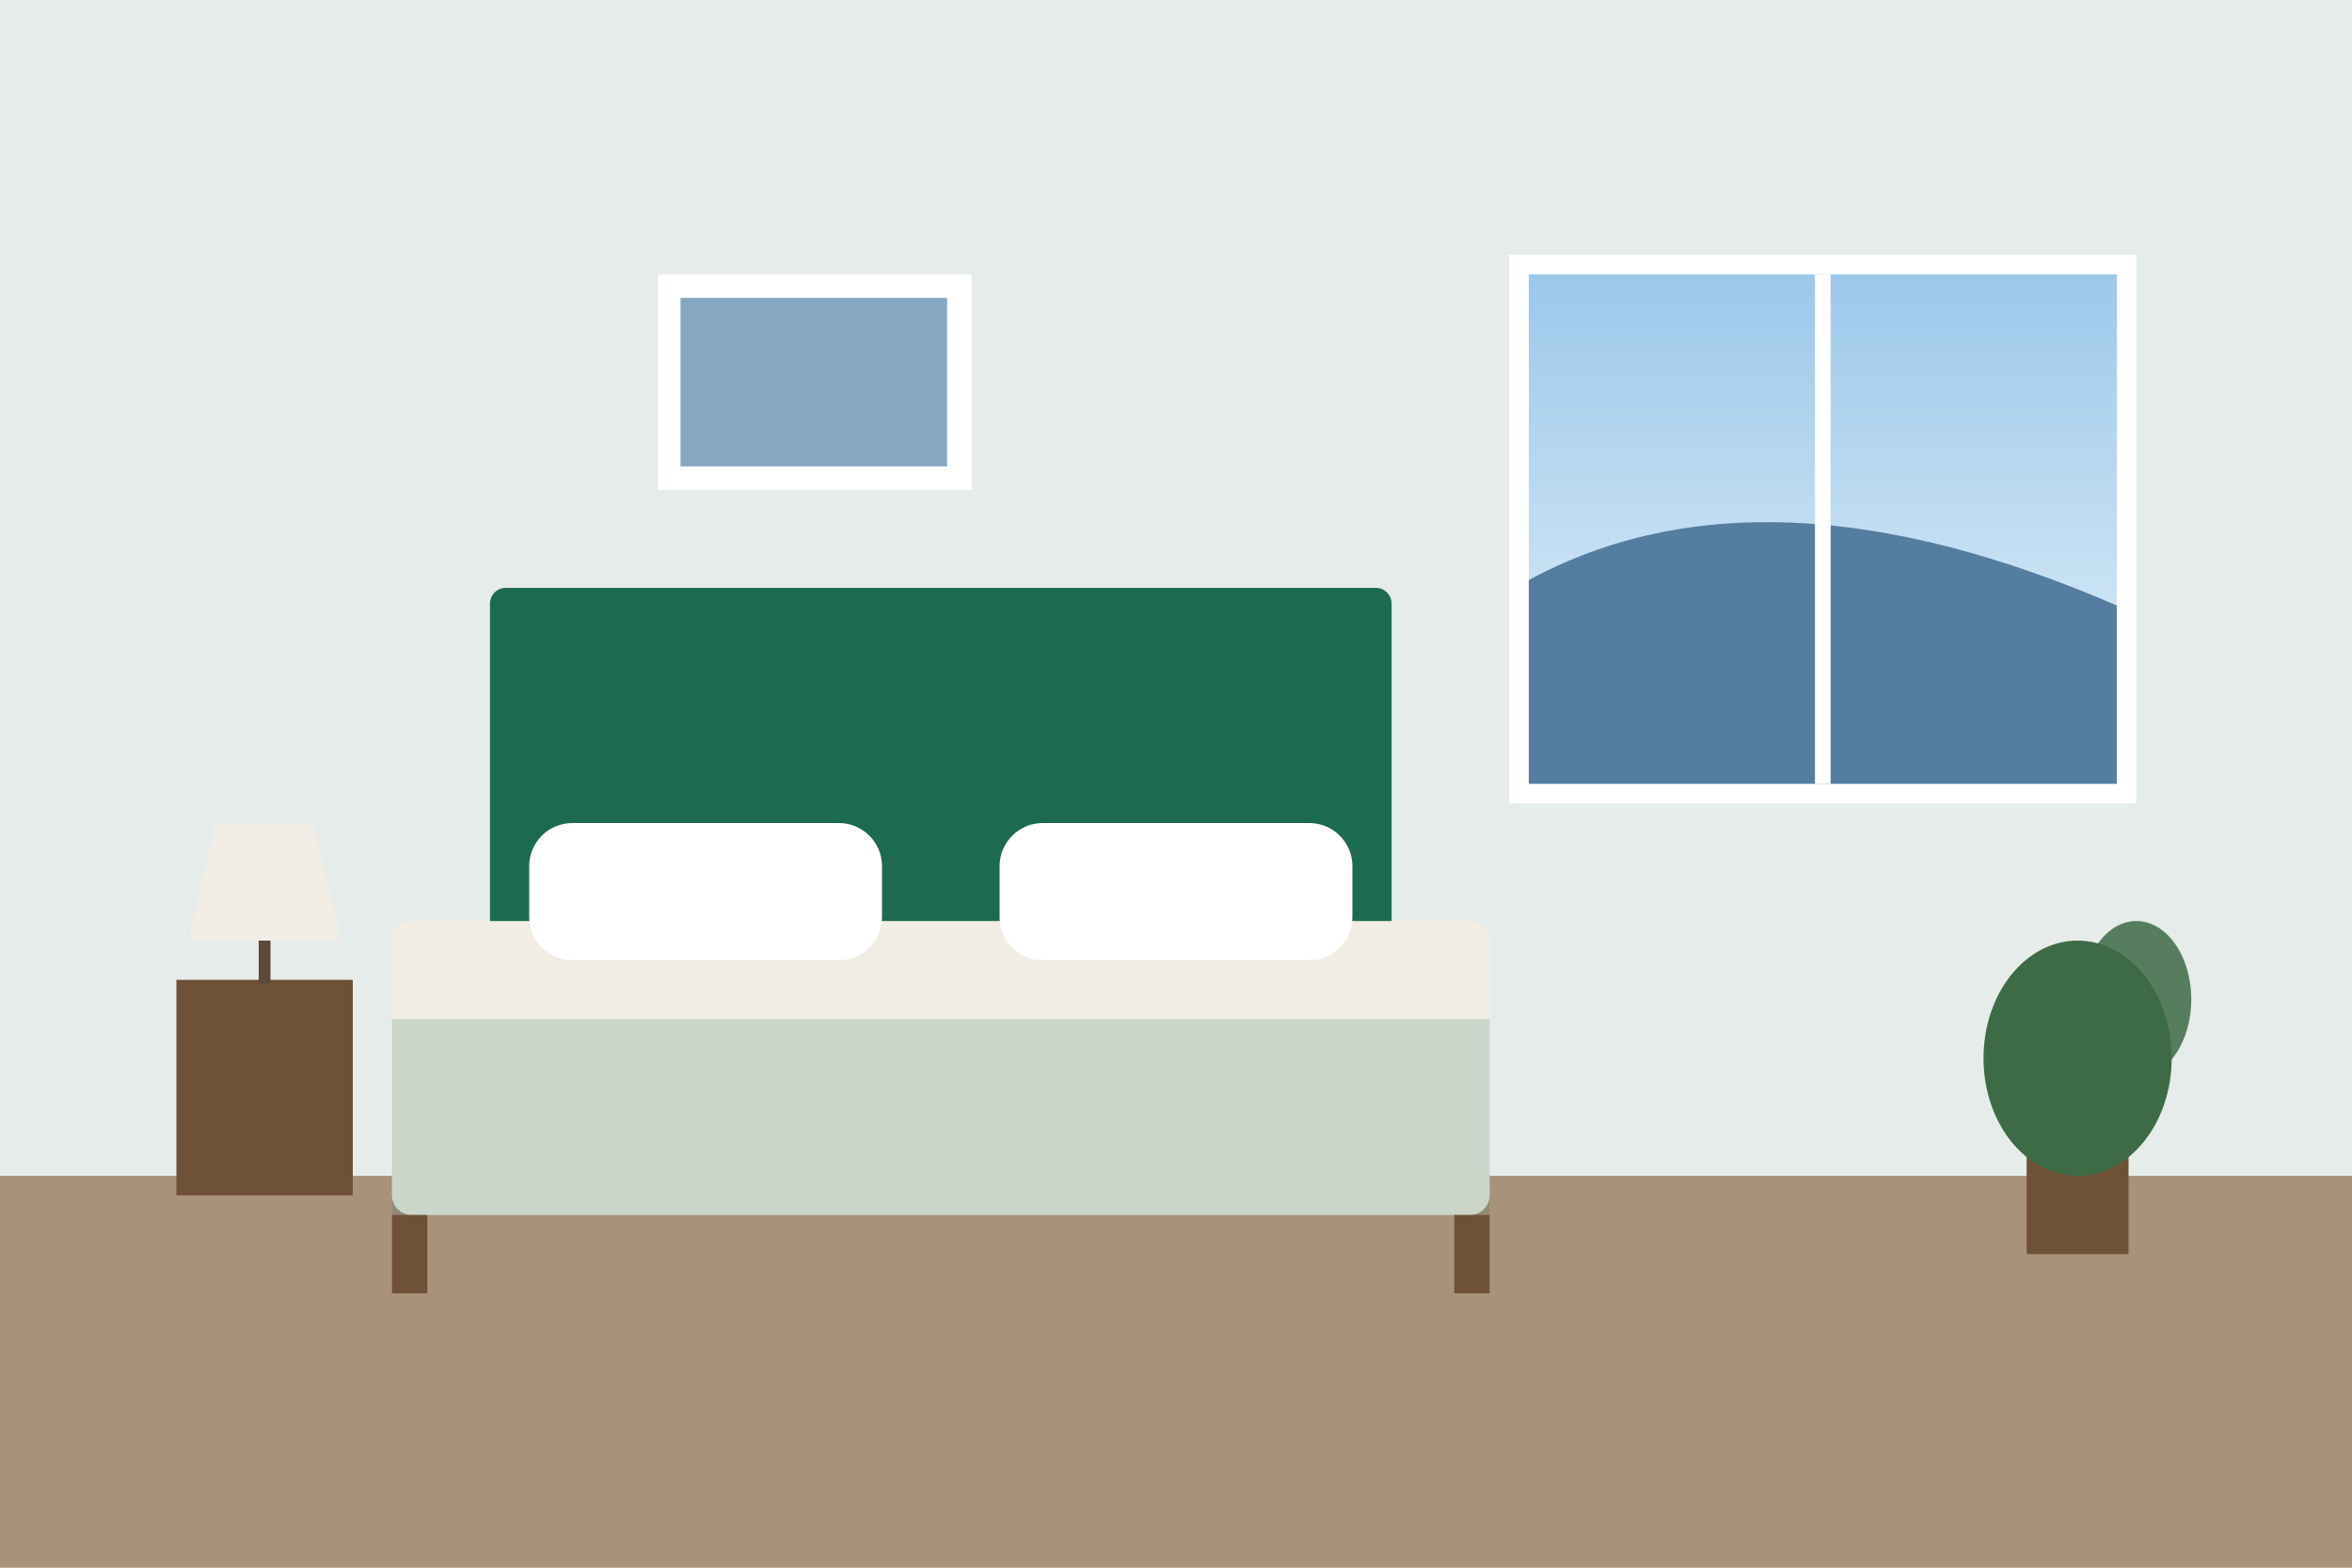
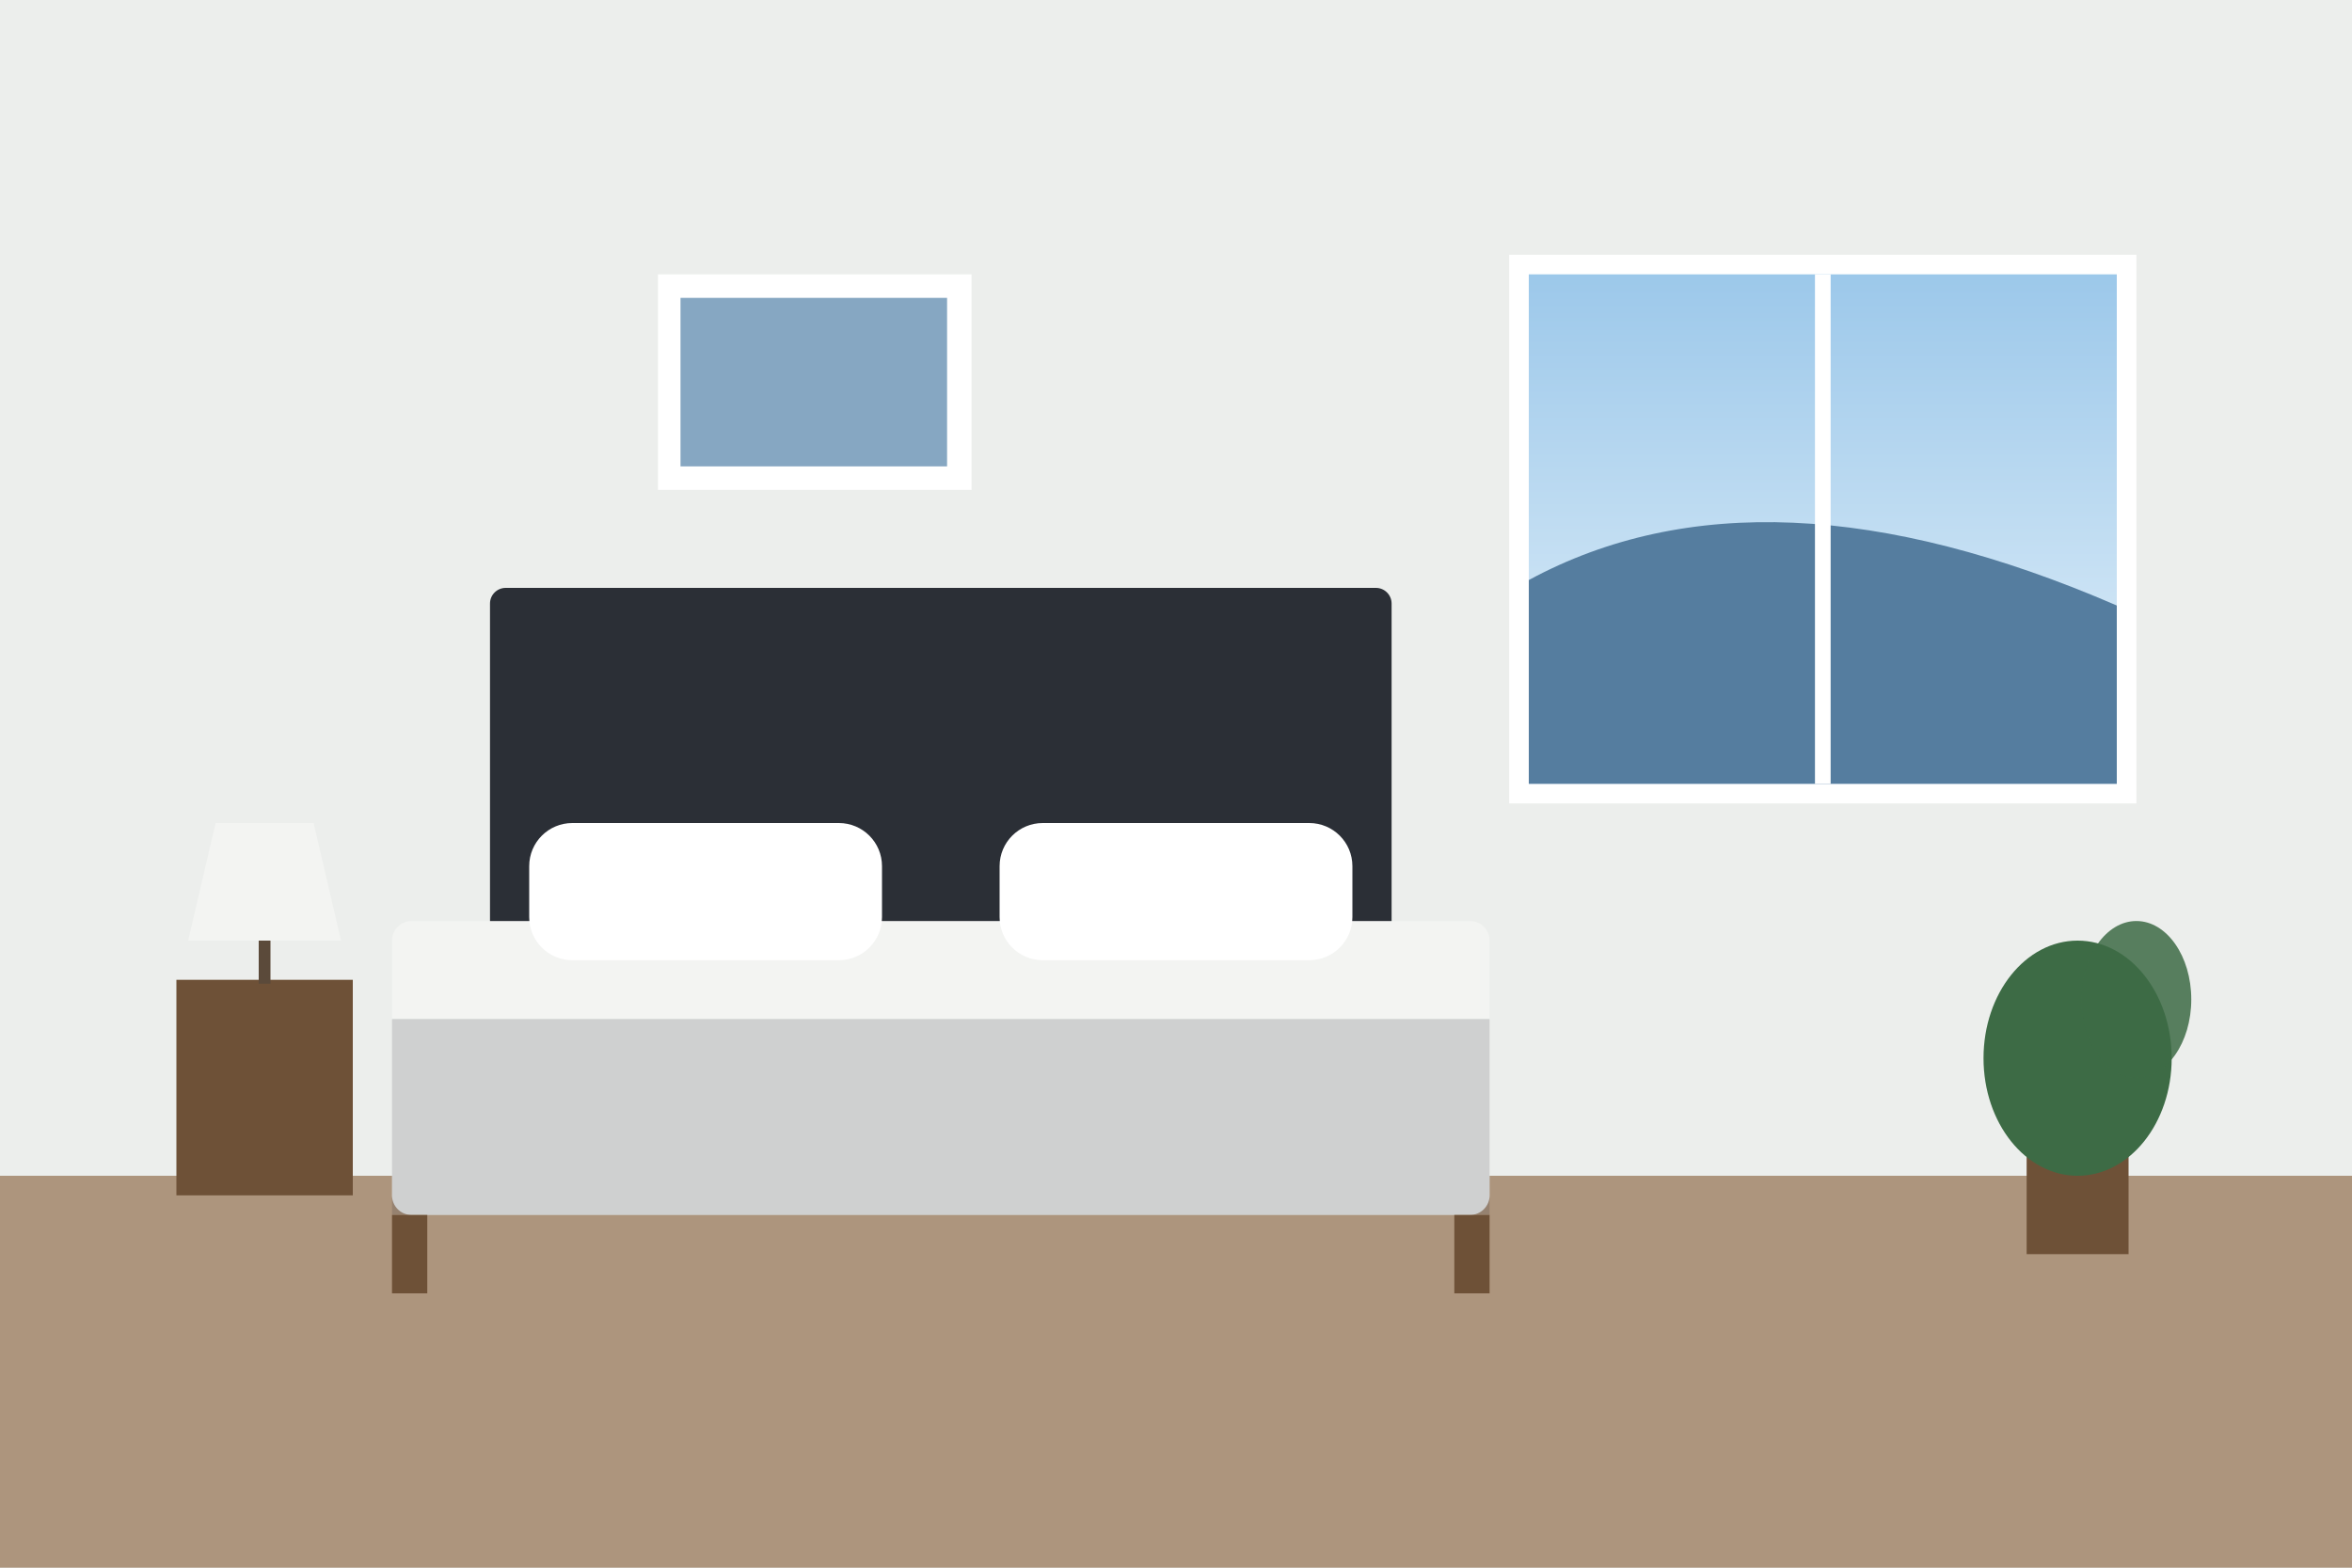
<svg xmlns="http://www.w3.org/2000/svg" viewBox="0 0 1200 800" width="1200" height="800" role="img" aria-label="Illustration of a bedroom scene (Wayfare demo artwork)">
  <defs>
    <linearGradient id="sky" x1="0" y1="0" x2="0" y2="1">
      <stop offset="0" stop-color="#9cc8ea" />
      <stop offset="1" stop-color="#e4f1fa" />
    </linearGradient>
    <linearGradient id="sea" x1="0" y1="0" x2="0" y2="1">
      <stop offset="0" stop-color="#3f7fa6" />
      <stop offset="1" stop-color="#1f5a80" />
    </linearGradient>
  </defs>
-   <rect width="1200" height="800" fill="#e6ece9" />
-   <rect y="600" width="1200" height="200" fill="#a9927a" />
+   <rect width="1200" height="800" fill="#eceeec" />
+   <rect y="600" width="1200" height="200" fill="#ad957d" />
  <rect x="770" y="130" width="320" height="280" fill="#ffffff" />
  <rect x="780" y="140" width="300" height="260" fill="url(#sky)" />
  <path d="M780 400 L780 296 Q 900 231 1080 309 L1080 400 Z" fill="#557d9f" />
  <rect x="926" y="140" width="8" height="260" fill="#ffffff" />
-   <rect x="250" y="300" width="460" height="230" rx="8" fill="#1d6b4f" />
-   <rect x="200" y="470" width="560" height="150" rx="10" fill="#f1ede4" />
-   <rect x="200" y="520" width="560" height="100" fill="#1d6b4f" opacity="0.18" />
+   <rect x="250" y="300" width="460" height="230" rx="8" fill="#2b2f36" />
+   <rect x="200" y="470" width="560" height="150" rx="10" fill="#f3f4f2" />
+   <rect x="200" y="520" width="560" height="100" fill="#2b2f36" opacity="0.18" />
  <rect x="270" y="420" width="180" height="70" rx="22" fill="#ffffff" />
  <rect x="510" y="420" width="180" height="70" rx="22" fill="#ffffff" />
  <rect x="200" y="620" width="18" height="40" fill="#6e5137" />
  <rect x="742" y="620" width="18" height="40" fill="#6e5137" />
  <rect x="90" y="500" width="90" height="110" fill="#6e5137" />
-   <path d="M110 420 h50 l14 60 h-78 Z" fill="#f1ede4" />
+   <path d="M110 420 h50 l14 60 h-78 Z" fill="#f3f4f2" />
  <rect x="132" y="480" width="6" height="22" fill="#5b4a3a" />
  <rect x="1034" y="580" width="52" height="60" fill="#6e5137" />
  <ellipse cx="1060" cy="540" rx="48" ry="60" fill="#3d6b45" />
  <ellipse cx="1090" cy="510" rx="28" ry="40" fill="#3d6b45" opacity="0.85" />
  <rect x="335.7" y="140" width="160" height="110" fill="#ffffff" />
  <rect x="347.2" y="152" width="136" height="86" fill="#86a7c2" />
</svg>
